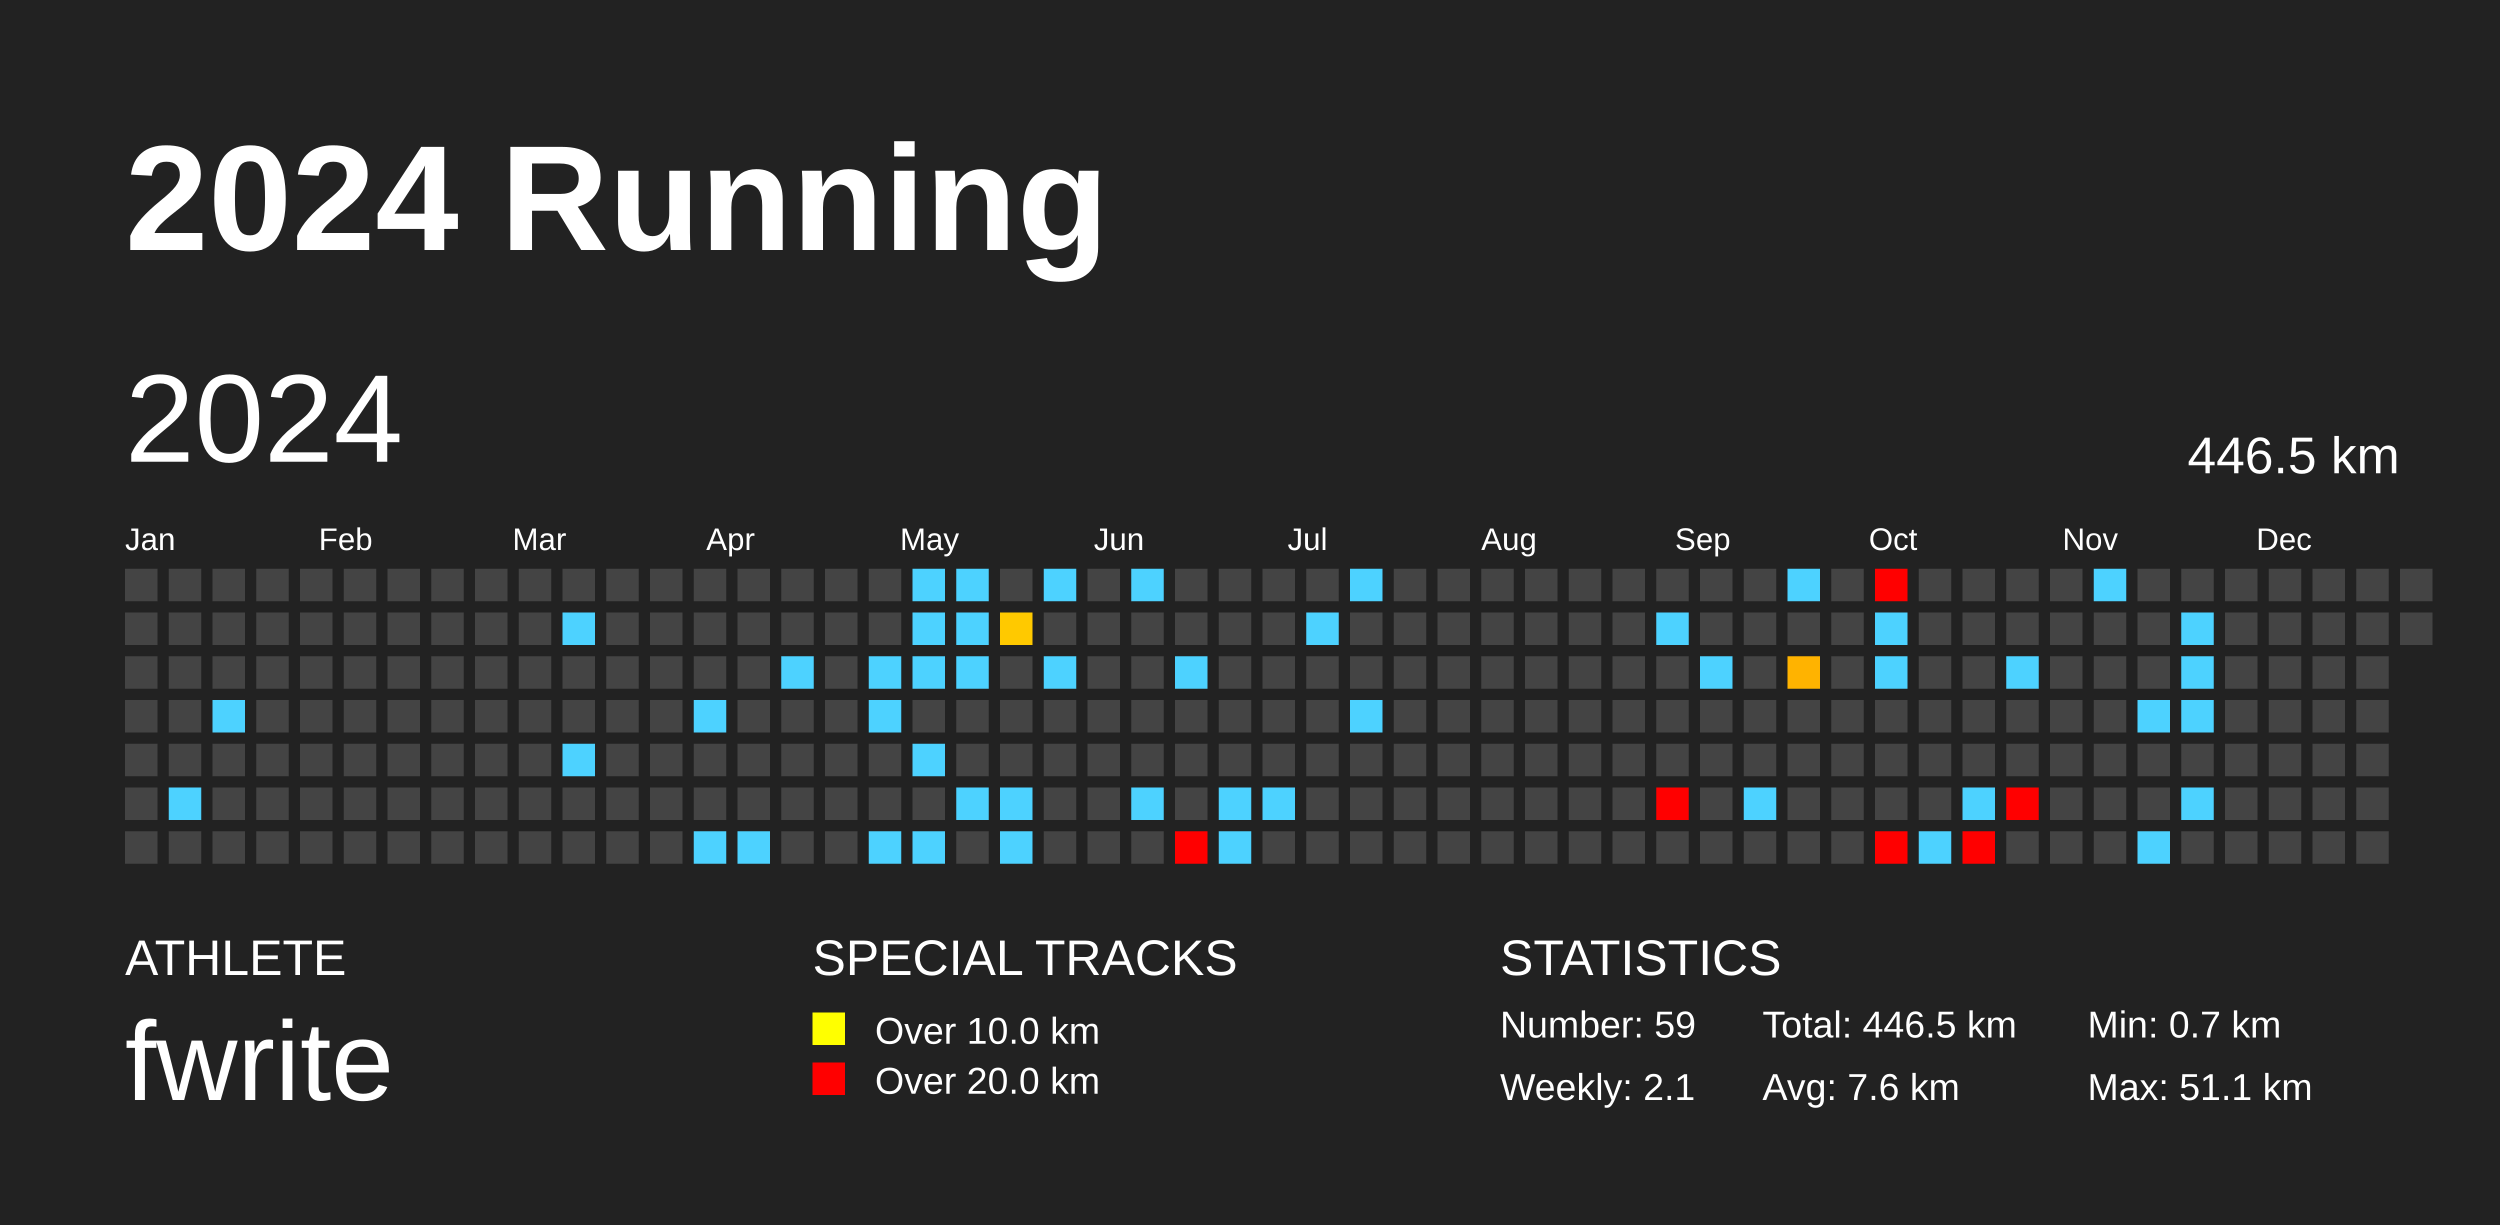
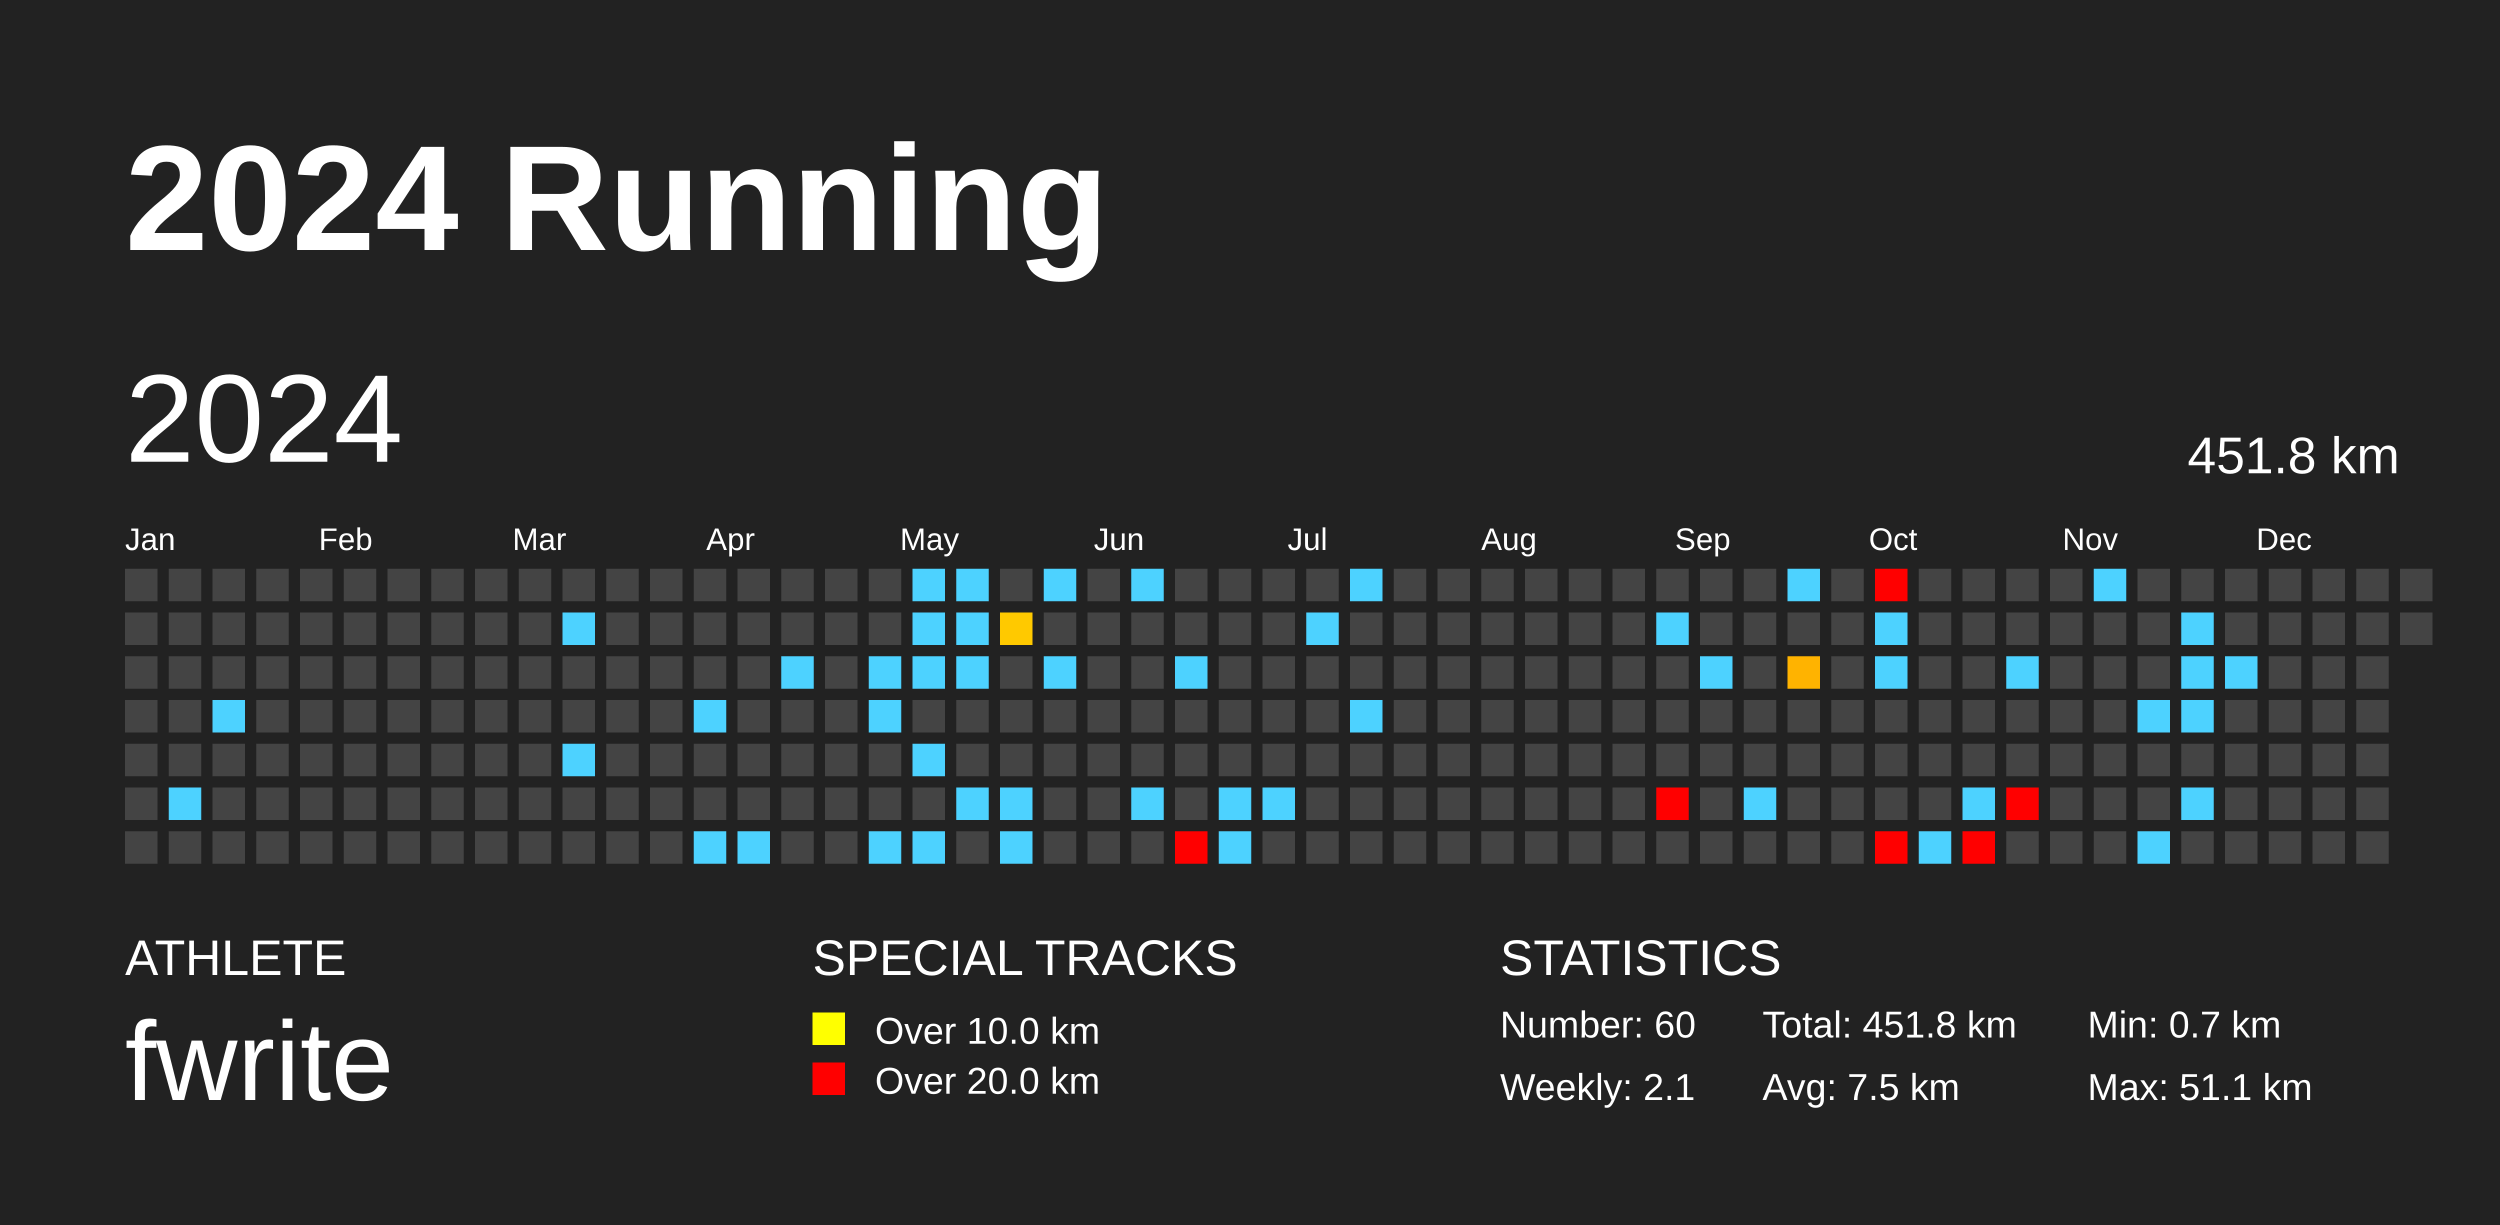
<svg xmlns="http://www.w3.org/2000/svg" baseProfile="full" height="98mm" version="1.1" viewBox="0,0,200,98" width="200mm">
  <defs />
  <rect fill="#222222" height="98" width="200" x="0" y="0" />
  <text fill="#FFFFFF" style="font-size:12px; font-family:Arial; font-weight:bold;" x="10" y="20">2024 Running</text>
  <text fill="#FFFFFF" style="font-size:4px; font-family:Arial" x="10" y="78">ATHLETE</text>
  <text fill="#FFFFFF" style="font-size:9px; font-family:Arial" x="10" y="88">fwrite</text>
  <text fill="#FFFFFF" style="font-size:4px; font-family:Arial" x="65" y="78">SPECIAL TRACKS</text>
  <rect fill="yellow" height="2.6" width="2.6" x="65" y="81" />
  <text fill="#FFFFFF" style="font-size:3px; font-family:Arial" x="70" y="83.5">Over 10.0 km</text>
  <rect fill="red" height="2.6" width="2.6" x="65" y="85" />
  <text fill="#FFFFFF" style="font-size:3px; font-family:Arial" x="70" y="87.5">Over 20.0 km</text>
  <text fill="#FFFFFF" style="font-size:4px; font-family:Arial" x="120" y="78">STATISTICS</text>
-   <text fill="#FFFFFF" style="font-size:3px; font-family:Arial" x="120" y="83">Number: 59</text>
+   <text fill="#FFFFFF" style="font-size:3px; font-family:Arial" x="120" y="83">Number: 60</text>
  <text fill="#FFFFFF" style="font-size:3px; font-family:Arial" x="120" y="88">Weekly: 2.1</text>
-   <text fill="#FFFFFF" style="font-size:3px; font-family:Arial" x="141" y="83">Total: 446.5 km</text>
-   <text fill="#FFFFFF" style="font-size:3px; font-family:Arial" x="141" y="88">Avg: 7.6 km</text>
+   <text fill="#FFFFFF" style="font-size:3px; font-family:Arial" x="141" y="83">Total: 451.8 km</text>
+   <text fill="#FFFFFF" style="font-size:3px; font-family:Arial" x="141" y="88">Avg: 7.5 km</text>
  <text fill="#FFFFFF" style="font-size:3px; font-family:Arial" x="167" y="83">Min: 0.7 km</text>
  <text fill="#FFFFFF" style="font-size:3px; font-family:Arial" x="167" y="88">Max: 51.1 km</text>
  <text dominant-baseline="hanging" fill="#FFFFFF" style="font-size:10.0px; font-family:Arial;" x="10" y="30">2024</text>
-   <text dominant-baseline="hanging" fill="#FFFFFF" style="font-size:4.125px; font-family:Arial;" x="175" y="35">446.5 km</text>
+   <text dominant-baseline="hanging" fill="#FFFFFF" style="font-size:4.125px; font-family:Arial;" x="175" y="35">451.8 km</text>
  <text fill="#FFFFFF" style="font-size:2.5px; font-family:Arial" x="10.0" y="44">Jan</text>
  <text fill="#FFFFFF" style="font-size:2.5px; font-family:Arial" x="25.5" y="44">Feb</text>
  <text fill="#FFFFFF" style="font-size:2.5px; font-family:Arial" x="41.0" y="44">Mar</text>
  <text fill="#FFFFFF" style="font-size:2.5px; font-family:Arial" x="56.5" y="44">Apr</text>
  <text fill="#FFFFFF" style="font-size:2.5px; font-family:Arial" x="72.0" y="44">May</text>
  <text fill="#FFFFFF" style="font-size:2.5px; font-family:Arial" x="87.5" y="44">Jun</text>
  <text fill="#FFFFFF" style="font-size:2.5px; font-family:Arial" x="103.0" y="44">Jul</text>
  <text fill="#FFFFFF" style="font-size:2.5px; font-family:Arial" x="118.5" y="44">Aug</text>
  <text fill="#FFFFFF" style="font-size:2.5px; font-family:Arial" x="134.0" y="44">Sep</text>
  <text fill="#FFFFFF" style="font-size:2.5px; font-family:Arial" x="149.5" y="44">Oct</text>
  <text fill="#FFFFFF" style="font-size:2.5px; font-family:Arial" x="165.0" y="44">Nov</text>
  <text fill="#FFFFFF" style="font-size:2.5px; font-family:Arial" x="180.5" y="44">Dec</text>
  <rect fill="#444444" height="2.6" width="2.6" x="10.0" y="45.5" />
  <rect fill="#444444" height="2.6" width="2.6" x="10.0" y="49.0" />
  <rect fill="#444444" height="2.6" width="2.6" x="10.0" y="52.5" />
  <rect fill="#444444" height="2.6" width="2.6" x="10.0" y="56.0" />
  <rect fill="#444444" height="2.6" width="2.6" x="10.0" y="59.5" />
  <rect fill="#444444" height="2.6" width="2.6" x="10.0" y="63.0" />
  <rect fill="#444444" height="2.6" width="2.6" x="10.0" y="66.5" />
  <rect fill="#444444" height="2.6" width="2.6" x="13.5" y="45.5" />
  <rect fill="#444444" height="2.6" width="2.6" x="13.5" y="49.0" />
  <rect fill="#444444" height="2.6" width="2.6" x="13.5" y="52.5" />
  <rect fill="#444444" height="2.6" width="2.6" x="13.5" y="56.0" />
  <rect fill="#444444" height="2.6" width="2.6" x="13.5" y="59.5" />
  <rect fill="#4dd2ff" height="2.6" width="2.6" x="13.5" y="63.0" />
  <rect fill="#444444" height="2.6" width="2.6" x="13.5" y="66.5" />
  <rect fill="#444444" height="2.6" width="2.6" x="17.0" y="45.5" />
  <rect fill="#444444" height="2.6" width="2.6" x="17.0" y="49.0" />
  <rect fill="#444444" height="2.6" width="2.6" x="17.0" y="52.5" />
  <rect fill="#4dd2ff" height="2.6" width="2.6" x="17.0" y="56.0" />
  <rect fill="#444444" height="2.6" width="2.6" x="17.0" y="59.5" />
  <rect fill="#444444" height="2.6" width="2.6" x="17.0" y="63.0" />
  <rect fill="#444444" height="2.6" width="2.6" x="17.0" y="66.5" />
  <rect fill="#444444" height="2.6" width="2.6" x="20.5" y="45.5" />
  <rect fill="#444444" height="2.6" width="2.6" x="20.5" y="49.0" />
  <rect fill="#444444" height="2.6" width="2.6" x="20.5" y="52.5" />
  <rect fill="#444444" height="2.6" width="2.6" x="20.5" y="56.0" />
  <rect fill="#444444" height="2.6" width="2.6" x="20.5" y="59.5" />
  <rect fill="#444444" height="2.6" width="2.6" x="20.5" y="63.0" />
  <rect fill="#444444" height="2.6" width="2.6" x="20.5" y="66.5" />
  <rect fill="#444444" height="2.6" width="2.6" x="24.0" y="45.5" />
  <rect fill="#444444" height="2.6" width="2.6" x="24.0" y="49.0" />
  <rect fill="#444444" height="2.6" width="2.6" x="24.0" y="52.5" />
  <rect fill="#444444" height="2.6" width="2.6" x="24.0" y="56.0" />
  <rect fill="#444444" height="2.6" width="2.6" x="24.0" y="59.5" />
  <rect fill="#444444" height="2.6" width="2.6" x="24.0" y="63.0" />
  <rect fill="#444444" height="2.6" width="2.6" x="24.0" y="66.5" />
  <rect fill="#444444" height="2.6" width="2.6" x="27.5" y="45.5" />
  <rect fill="#444444" height="2.6" width="2.6" x="27.5" y="49.0" />
  <rect fill="#444444" height="2.6" width="2.6" x="27.5" y="52.5" />
  <rect fill="#444444" height="2.6" width="2.6" x="27.5" y="56.0" />
  <rect fill="#444444" height="2.6" width="2.6" x="27.5" y="59.5" />
  <rect fill="#444444" height="2.6" width="2.6" x="27.5" y="63.0" />
  <rect fill="#444444" height="2.6" width="2.6" x="27.5" y="66.5" />
  <rect fill="#444444" height="2.6" width="2.6" x="31.0" y="45.5" />
  <rect fill="#444444" height="2.6" width="2.6" x="31.0" y="49.0" />
  <rect fill="#444444" height="2.6" width="2.6" x="31.0" y="52.5" />
  <rect fill="#444444" height="2.6" width="2.6" x="31.0" y="56.0" />
  <rect fill="#444444" height="2.6" width="2.6" x="31.0" y="59.5" />
  <rect fill="#444444" height="2.6" width="2.6" x="31.0" y="63.0" />
  <rect fill="#444444" height="2.6" width="2.6" x="31.0" y="66.5" />
  <rect fill="#444444" height="2.6" width="2.6" x="34.5" y="45.5" />
  <rect fill="#444444" height="2.6" width="2.6" x="34.5" y="49.0" />
  <rect fill="#444444" height="2.6" width="2.6" x="34.5" y="52.5" />
  <rect fill="#444444" height="2.6" width="2.6" x="34.5" y="56.0" />
  <rect fill="#444444" height="2.6" width="2.6" x="34.5" y="59.5" />
  <rect fill="#444444" height="2.6" width="2.6" x="34.5" y="63.0" />
  <rect fill="#444444" height="2.6" width="2.6" x="34.5" y="66.5" />
  <rect fill="#444444" height="2.6" width="2.6" x="38.0" y="45.5" />
  <rect fill="#444444" height="2.6" width="2.6" x="38.0" y="49.0" />
  <rect fill="#444444" height="2.6" width="2.6" x="38.0" y="52.5" />
  <rect fill="#444444" height="2.6" width="2.6" x="38.0" y="56.0" />
  <rect fill="#444444" height="2.6" width="2.6" x="38.0" y="59.5" />
  <rect fill="#444444" height="2.6" width="2.6" x="38.0" y="63.0" />
  <rect fill="#444444" height="2.6" width="2.6" x="38.0" y="66.5" />
  <rect fill="#444444" height="2.6" width="2.6" x="41.5" y="45.5" />
  <rect fill="#444444" height="2.6" width="2.6" x="41.5" y="49.0" />
  <rect fill="#444444" height="2.6" width="2.6" x="41.5" y="52.5" />
  <rect fill="#444444" height="2.6" width="2.6" x="41.5" y="56.0" />
  <rect fill="#444444" height="2.6" width="2.6" x="41.5" y="59.5" />
  <rect fill="#444444" height="2.6" width="2.6" x="41.5" y="63.0" />
  <rect fill="#444444" height="2.6" width="2.6" x="41.5" y="66.5" />
  <rect fill="#444444" height="2.6" width="2.6" x="45.0" y="45.5" />
  <rect fill="#4dd2ff" height="2.6" width="2.6" x="45.0" y="49.0" />
  <rect fill="#444444" height="2.6" width="2.6" x="45.0" y="52.5" />
  <rect fill="#444444" height="2.6" width="2.6" x="45.0" y="56.0" />
  <rect fill="#4dd2ff" height="2.6" width="2.6" x="45.0" y="59.5" />
  <rect fill="#444444" height="2.6" width="2.6" x="45.0" y="63.0" />
  <rect fill="#444444" height="2.6" width="2.6" x="45.0" y="66.5" />
  <rect fill="#444444" height="2.6" width="2.6" x="48.5" y="45.5" />
  <rect fill="#444444" height="2.6" width="2.6" x="48.5" y="49.0" />
  <rect fill="#444444" height="2.6" width="2.6" x="48.5" y="52.5" />
  <rect fill="#444444" height="2.6" width="2.6" x="48.5" y="56.0" />
  <rect fill="#444444" height="2.6" width="2.6" x="48.5" y="59.5" />
  <rect fill="#444444" height="2.6" width="2.6" x="48.5" y="63.0" />
  <rect fill="#444444" height="2.6" width="2.6" x="48.5" y="66.5" />
  <rect fill="#444444" height="2.6" width="2.6" x="52.0" y="45.5" />
  <rect fill="#444444" height="2.6" width="2.6" x="52.0" y="49.0" />
  <rect fill="#444444" height="2.6" width="2.6" x="52.0" y="52.5" />
  <rect fill="#444444" height="2.6" width="2.6" x="52.0" y="56.0" />
  <rect fill="#444444" height="2.6" width="2.6" x="52.0" y="59.5" />
  <rect fill="#444444" height="2.6" width="2.6" x="52.0" y="63.0" />
  <rect fill="#444444" height="2.6" width="2.6" x="52.0" y="66.5" />
  <rect fill="#444444" height="2.6" width="2.6" x="55.5" y="45.5" />
  <rect fill="#444444" height="2.6" width="2.6" x="55.5" y="49.0" />
  <rect fill="#444444" height="2.6" width="2.6" x="55.5" y="52.5" />
  <rect fill="#4dd2ff" height="2.6" width="2.6" x="55.5" y="56.0" />
  <rect fill="#444444" height="2.6" width="2.6" x="55.5" y="59.5" />
  <rect fill="#444444" height="2.6" width="2.6" x="55.5" y="63.0" />
  <rect fill="#4dd2ff" height="2.6" width="2.6" x="55.5" y="66.5" />
  <rect fill="#444444" height="2.6" width="2.6" x="59.0" y="45.5" />
  <rect fill="#444444" height="2.6" width="2.6" x="59.0" y="49.0" />
  <rect fill="#444444" height="2.6" width="2.6" x="59.0" y="52.5" />
  <rect fill="#444444" height="2.6" width="2.6" x="59.0" y="56.0" />
  <rect fill="#444444" height="2.6" width="2.6" x="59.0" y="59.5" />
  <rect fill="#444444" height="2.6" width="2.6" x="59.0" y="63.0" />
  <rect fill="#4dd2ff" height="2.6" width="2.6" x="59.0" y="66.5" />
  <rect fill="#444444" height="2.6" width="2.6" x="62.5" y="45.5" />
  <rect fill="#444444" height="2.6" width="2.6" x="62.5" y="49.0" />
  <rect fill="#4dd2ff" height="2.6" width="2.6" x="62.5" y="52.5" />
  <rect fill="#444444" height="2.6" width="2.6" x="62.5" y="56.0" />
  <rect fill="#444444" height="2.6" width="2.6" x="62.5" y="59.5" />
  <rect fill="#444444" height="2.6" width="2.6" x="62.5" y="63.0" />
  <rect fill="#444444" height="2.6" width="2.6" x="62.5" y="66.5" />
  <rect fill="#444444" height="2.6" width="2.6" x="66.0" y="45.5" />
  <rect fill="#444444" height="2.6" width="2.6" x="66.0" y="49.0" />
  <rect fill="#444444" height="2.6" width="2.6" x="66.0" y="52.5" />
  <rect fill="#444444" height="2.6" width="2.6" x="66.0" y="56.0" />
  <rect fill="#444444" height="2.6" width="2.6" x="66.0" y="59.5" />
  <rect fill="#444444" height="2.6" width="2.6" x="66.0" y="63.0" />
  <rect fill="#444444" height="2.6" width="2.6" x="66.0" y="66.5" />
  <rect fill="#444444" height="2.6" width="2.6" x="69.5" y="45.5" />
  <rect fill="#444444" height="2.6" width="2.6" x="69.5" y="49.0" />
  <rect fill="#4dd2ff" height="2.6" width="2.6" x="69.5" y="52.5" />
  <rect fill="#4dd2ff" height="2.6" width="2.6" x="69.5" y="56.0" />
  <rect fill="#444444" height="2.6" width="2.6" x="69.5" y="59.5" />
  <rect fill="#444444" height="2.6" width="2.6" x="69.5" y="63.0" />
  <rect fill="#4dd2ff" height="2.6" width="2.6" x="69.5" y="66.5" />
  <rect fill="#4dd2ff" height="2.6" width="2.6" x="73.0" y="45.5" />
  <rect fill="#4dd2ff" height="2.6" width="2.6" x="73.0" y="49.0" />
  <rect fill="#4dd2ff" height="2.6" width="2.6" x="73.0" y="52.5" />
  <rect fill="#444444" height="2.6" width="2.6" x="73.0" y="56.0" />
  <rect fill="#4dd2ff" height="2.6" width="2.6" x="73.0" y="59.5" />
  <rect fill="#444444" height="2.6" width="2.6" x="73.0" y="63.0" />
  <rect fill="#4dd2ff" height="2.6" width="2.6" x="73.0" y="66.5" />
  <rect fill="#4dd2ff" height="2.6" width="2.6" x="76.5" y="45.5" />
  <rect fill="#4dd2ff" height="2.6" width="2.6" x="76.5" y="49.0" />
  <rect fill="#4dd2ff" height="2.6" width="2.6" x="76.5" y="52.5" />
  <rect fill="#444444" height="2.6" width="2.6" x="76.5" y="56.0" />
  <rect fill="#444444" height="2.6" width="2.6" x="76.5" y="59.5" />
  <rect fill="#4dd2ff" height="2.6" width="2.6" x="76.5" y="63.0" />
  <rect fill="#444444" height="2.6" width="2.6" x="76.5" y="66.5" />
  <rect fill="#444444" height="2.6" width="2.6" x="80.0" y="45.5" />
  <rect fill="#ffc900" height="2.6" width="2.6" x="80.0" y="49.0" />
  <rect fill="#444444" height="2.6" width="2.6" x="80.0" y="52.5" />
  <rect fill="#444444" height="2.6" width="2.6" x="80.0" y="56.0" />
  <rect fill="#444444" height="2.6" width="2.6" x="80.0" y="59.5" />
  <rect fill="#4dd2ff" height="2.6" width="2.6" x="80.0" y="63.0" />
  <rect fill="#4dd2ff" height="2.6" width="2.6" x="80.0" y="66.5" />
  <rect fill="#4dd2ff" height="2.6" width="2.6" x="83.5" y="45.5" />
  <rect fill="#444444" height="2.6" width="2.6" x="83.5" y="49.0" />
  <rect fill="#4dd2ff" height="2.6" width="2.6" x="83.5" y="52.5" />
  <rect fill="#444444" height="2.6" width="2.6" x="83.5" y="56.0" />
  <rect fill="#444444" height="2.6" width="2.6" x="83.5" y="59.5" />
  <rect fill="#444444" height="2.6" width="2.6" x="83.5" y="63.0" />
  <rect fill="#444444" height="2.6" width="2.6" x="83.5" y="66.5" />
  <rect fill="#444444" height="2.6" width="2.6" x="87.0" y="45.5" />
  <rect fill="#444444" height="2.6" width="2.6" x="87.0" y="49.0" />
  <rect fill="#444444" height="2.6" width="2.6" x="87.0" y="52.5" />
  <rect fill="#444444" height="2.6" width="2.6" x="87.0" y="56.0" />
  <rect fill="#444444" height="2.6" width="2.6" x="87.0" y="59.5" />
  <rect fill="#444444" height="2.6" width="2.6" x="87.0" y="63.0" />
  <rect fill="#444444" height="2.6" width="2.6" x="87.0" y="66.5" />
  <rect fill="#4dd2ff" height="2.6" width="2.6" x="90.5" y="45.5" />
  <rect fill="#444444" height="2.6" width="2.6" x="90.5" y="49.0" />
  <rect fill="#444444" height="2.6" width="2.6" x="90.5" y="52.5" />
  <rect fill="#444444" height="2.6" width="2.6" x="90.5" y="56.0" />
  <rect fill="#444444" height="2.6" width="2.6" x="90.5" y="59.5" />
  <rect fill="#4dd2ff" height="2.6" width="2.6" x="90.5" y="63.0" />
  <rect fill="#444444" height="2.6" width="2.6" x="90.5" y="66.5" />
  <rect fill="#444444" height="2.6" width="2.6" x="94.0" y="45.5" />
  <rect fill="#444444" height="2.6" width="2.6" x="94.0" y="49.0" />
  <rect fill="#4dd2ff" height="2.6" width="2.6" x="94.0" y="52.5" />
  <rect fill="#444444" height="2.6" width="2.6" x="94.0" y="56.0" />
  <rect fill="#444444" height="2.6" width="2.6" x="94.0" y="59.5" />
  <rect fill="#444444" height="2.6" width="2.6" x="94.0" y="63.0" />
  <rect fill="red" height="2.6" width="2.6" x="94.0" y="66.5" />
  <rect fill="#444444" height="2.6" width="2.6" x="97.5" y="45.5" />
  <rect fill="#444444" height="2.6" width="2.6" x="97.5" y="49.0" />
  <rect fill="#444444" height="2.6" width="2.6" x="97.5" y="52.5" />
  <rect fill="#444444" height="2.6" width="2.6" x="97.5" y="56.0" />
  <rect fill="#444444" height="2.6" width="2.6" x="97.5" y="59.5" />
  <rect fill="#4dd2ff" height="2.6" width="2.6" x="97.5" y="63.0" />
  <rect fill="#4dd2ff" height="2.6" width="2.6" x="97.5" y="66.5" />
  <rect fill="#444444" height="2.6" width="2.6" x="101.0" y="45.5" />
  <rect fill="#444444" height="2.6" width="2.6" x="101.0" y="49.0" />
  <rect fill="#444444" height="2.6" width="2.6" x="101.0" y="52.5" />
  <rect fill="#444444" height="2.6" width="2.6" x="101.0" y="56.0" />
  <rect fill="#444444" height="2.6" width="2.6" x="101.0" y="59.5" />
  <rect fill="#4dd2ff" height="2.6" width="2.6" x="101.0" y="63.0" />
  <rect fill="#444444" height="2.6" width="2.6" x="101.0" y="66.5" />
  <rect fill="#444444" height="2.6" width="2.6" x="104.5" y="45.5" />
  <rect fill="#4dd2ff" height="2.6" width="2.6" x="104.5" y="49.0" />
  <rect fill="#444444" height="2.6" width="2.6" x="104.5" y="52.5" />
  <rect fill="#444444" height="2.6" width="2.6" x="104.5" y="56.0" />
  <rect fill="#444444" height="2.6" width="2.6" x="104.5" y="59.5" />
  <rect fill="#444444" height="2.6" width="2.6" x="104.5" y="63.0" />
  <rect fill="#444444" height="2.6" width="2.6" x="104.5" y="66.5" />
  <rect fill="#4dd2ff" height="2.6" width="2.6" x="108.0" y="45.5" />
  <rect fill="#444444" height="2.6" width="2.6" x="108.0" y="49.0" />
  <rect fill="#444444" height="2.6" width="2.6" x="108.0" y="52.5" />
  <rect fill="#4dd2ff" height="2.6" width="2.6" x="108.0" y="56.0" />
  <rect fill="#444444" height="2.6" width="2.6" x="108.0" y="59.5" />
  <rect fill="#444444" height="2.6" width="2.6" x="108.0" y="63.0" />
  <rect fill="#444444" height="2.6" width="2.6" x="108.0" y="66.5" />
  <rect fill="#444444" height="2.6" width="2.6" x="111.5" y="45.5" />
  <rect fill="#444444" height="2.6" width="2.6" x="111.5" y="49.0" />
  <rect fill="#444444" height="2.6" width="2.6" x="111.5" y="52.5" />
  <rect fill="#444444" height="2.6" width="2.6" x="111.5" y="56.0" />
  <rect fill="#444444" height="2.6" width="2.6" x="111.5" y="59.5" />
  <rect fill="#444444" height="2.6" width="2.6" x="111.5" y="63.0" />
  <rect fill="#444444" height="2.6" width="2.6" x="111.5" y="66.5" />
  <rect fill="#444444" height="2.6" width="2.6" x="115.0" y="45.5" />
  <rect fill="#444444" height="2.6" width="2.6" x="115.0" y="49.0" />
  <rect fill="#444444" height="2.6" width="2.6" x="115.0" y="52.5" />
  <rect fill="#444444" height="2.6" width="2.6" x="115.0" y="56.0" />
  <rect fill="#444444" height="2.6" width="2.6" x="115.0" y="59.5" />
  <rect fill="#444444" height="2.6" width="2.6" x="115.0" y="63.0" />
  <rect fill="#444444" height="2.6" width="2.6" x="115.0" y="66.5" />
  <rect fill="#444444" height="2.6" width="2.6" x="118.5" y="45.5" />
  <rect fill="#444444" height="2.6" width="2.6" x="118.5" y="49.0" />
  <rect fill="#444444" height="2.6" width="2.6" x="118.5" y="52.5" />
  <rect fill="#444444" height="2.6" width="2.6" x="118.5" y="56.0" />
  <rect fill="#444444" height="2.6" width="2.6" x="118.5" y="59.5" />
  <rect fill="#444444" height="2.6" width="2.6" x="118.5" y="63.0" />
  <rect fill="#444444" height="2.6" width="2.6" x="118.5" y="66.5" />
  <rect fill="#444444" height="2.6" width="2.6" x="122.0" y="45.5" />
  <rect fill="#444444" height="2.6" width="2.6" x="122.0" y="49.0" />
  <rect fill="#444444" height="2.6" width="2.6" x="122.0" y="52.5" />
  <rect fill="#444444" height="2.6" width="2.6" x="122.0" y="56.0" />
  <rect fill="#444444" height="2.6" width="2.6" x="122.0" y="59.5" />
  <rect fill="#444444" height="2.6" width="2.6" x="122.0" y="63.0" />
  <rect fill="#444444" height="2.6" width="2.6" x="122.0" y="66.5" />
  <rect fill="#444444" height="2.6" width="2.6" x="125.5" y="45.5" />
  <rect fill="#444444" height="2.6" width="2.6" x="125.5" y="49.0" />
  <rect fill="#444444" height="2.6" width="2.6" x="125.5" y="52.5" />
  <rect fill="#444444" height="2.6" width="2.6" x="125.5" y="56.0" />
  <rect fill="#444444" height="2.6" width="2.6" x="125.5" y="59.5" />
  <rect fill="#444444" height="2.6" width="2.6" x="125.5" y="63.0" />
  <rect fill="#444444" height="2.6" width="2.6" x="125.5" y="66.5" />
  <rect fill="#444444" height="2.6" width="2.6" x="129.0" y="45.5" />
  <rect fill="#444444" height="2.6" width="2.6" x="129.0" y="49.0" />
  <rect fill="#444444" height="2.6" width="2.6" x="129.0" y="52.5" />
  <rect fill="#444444" height="2.6" width="2.6" x="129.0" y="56.0" />
  <rect fill="#444444" height="2.6" width="2.6" x="129.0" y="59.5" />
  <rect fill="#444444" height="2.6" width="2.6" x="129.0" y="63.0" />
  <rect fill="#444444" height="2.6" width="2.6" x="129.0" y="66.5" />
  <rect fill="#444444" height="2.6" width="2.6" x="132.5" y="45.5" />
  <rect fill="#4dd2ff" height="2.6" width="2.6" x="132.5" y="49.0" />
  <rect fill="#444444" height="2.6" width="2.6" x="132.5" y="52.5" />
  <rect fill="#444444" height="2.6" width="2.6" x="132.5" y="56.0" />
  <rect fill="#444444" height="2.6" width="2.6" x="132.5" y="59.5" />
  <rect fill="red" height="2.6" width="2.6" x="132.5" y="63.0" />
  <rect fill="#444444" height="2.6" width="2.6" x="132.5" y="66.5" />
  <rect fill="#444444" height="2.6" width="2.6" x="136.0" y="45.5" />
  <rect fill="#444444" height="2.6" width="2.6" x="136.0" y="49.0" />
  <rect fill="#4dd2ff" height="2.6" width="2.6" x="136.0" y="52.5" />
  <rect fill="#444444" height="2.6" width="2.6" x="136.0" y="56.0" />
  <rect fill="#444444" height="2.6" width="2.6" x="136.0" y="59.5" />
  <rect fill="#444444" height="2.6" width="2.6" x="136.0" y="63.0" />
  <rect fill="#444444" height="2.6" width="2.6" x="136.0" y="66.5" />
  <rect fill="#444444" height="2.6" width="2.6" x="139.5" y="45.5" />
  <rect fill="#444444" height="2.6" width="2.6" x="139.5" y="49.0" />
  <rect fill="#444444" height="2.6" width="2.6" x="139.5" y="52.5" />
  <rect fill="#444444" height="2.6" width="2.6" x="139.5" y="56.0" />
  <rect fill="#444444" height="2.6" width="2.6" x="139.5" y="59.5" />
  <rect fill="#4dd2ff" height="2.6" width="2.6" x="139.5" y="63.0" />
  <rect fill="#444444" height="2.6" width="2.6" x="139.5" y="66.5" />
  <rect fill="#4dd2ff" height="2.6" width="2.6" x="143.0" y="45.5" />
  <rect fill="#444444" height="2.6" width="2.6" x="143.0" y="49.0" />
  <rect fill="#ffb300" height="2.6" width="2.6" x="143.0" y="52.5" />
  <rect fill="#444444" height="2.6" width="2.6" x="143.0" y="56.0" />
  <rect fill="#444444" height="2.6" width="2.6" x="143.0" y="59.5" />
  <rect fill="#444444" height="2.6" width="2.6" x="143.0" y="63.0" />
  <rect fill="#444444" height="2.6" width="2.6" x="143.0" y="66.5" />
  <rect fill="#444444" height="2.6" width="2.6" x="146.5" y="45.5" />
  <rect fill="#444444" height="2.6" width="2.6" x="146.5" y="49.0" />
  <rect fill="#444444" height="2.6" width="2.6" x="146.5" y="52.5" />
  <rect fill="#444444" height="2.6" width="2.6" x="146.5" y="56.0" />
  <rect fill="#444444" height="2.6" width="2.6" x="146.5" y="59.5" />
  <rect fill="#444444" height="2.6" width="2.6" x="146.5" y="63.0" />
  <rect fill="#444444" height="2.6" width="2.6" x="146.5" y="66.5" />
  <rect fill="red" height="2.6" width="2.6" x="150.0" y="45.5" />
  <rect fill="#4dd2ff" height="2.6" width="2.6" x="150.0" y="49.0" />
  <rect fill="#4dd2ff" height="2.6" width="2.6" x="150.0" y="52.5" />
  <rect fill="#444444" height="2.6" width="2.6" x="150.0" y="56.0" />
  <rect fill="#444444" height="2.6" width="2.6" x="150.0" y="59.5" />
  <rect fill="#444444" height="2.6" width="2.6" x="150.0" y="63.0" />
  <rect fill="red" height="2.6" width="2.6" x="150.0" y="66.5" />
  <rect fill="#444444" height="2.6" width="2.6" x="153.5" y="45.5" />
  <rect fill="#444444" height="2.6" width="2.6" x="153.5" y="49.0" />
  <rect fill="#444444" height="2.6" width="2.6" x="153.5" y="52.5" />
  <rect fill="#444444" height="2.6" width="2.6" x="153.5" y="56.0" />
  <rect fill="#444444" height="2.6" width="2.6" x="153.5" y="59.5" />
  <rect fill="#444444" height="2.6" width="2.6" x="153.5" y="63.0" />
  <rect fill="#4dd2ff" height="2.6" width="2.6" x="153.5" y="66.5" />
  <rect fill="#444444" height="2.6" width="2.6" x="157.0" y="45.5" />
  <rect fill="#444444" height="2.6" width="2.6" x="157.0" y="49.0" />
  <rect fill="#444444" height="2.6" width="2.6" x="157.0" y="52.5" />
  <rect fill="#444444" height="2.6" width="2.6" x="157.0" y="56.0" />
  <rect fill="#444444" height="2.6" width="2.6" x="157.0" y="59.5" />
  <rect fill="#4dd2ff" height="2.6" width="2.6" x="157.0" y="63.0" />
  <rect fill="red" height="2.6" width="2.6" x="157.0" y="66.5" />
  <rect fill="#444444" height="2.6" width="2.6" x="160.5" y="45.5" />
  <rect fill="#444444" height="2.6" width="2.6" x="160.5" y="49.0" />
  <rect fill="#4dd2ff" height="2.6" width="2.6" x="160.5" y="52.5" />
  <rect fill="#444444" height="2.6" width="2.6" x="160.5" y="56.0" />
  <rect fill="#444444" height="2.6" width="2.6" x="160.5" y="59.5" />
  <rect fill="red" height="2.6" width="2.6" x="160.5" y="63.0" />
  <rect fill="#444444" height="2.6" width="2.6" x="160.5" y="66.5" />
  <rect fill="#444444" height="2.6" width="2.6" x="164.0" y="45.5" />
  <rect fill="#444444" height="2.6" width="2.6" x="164.0" y="49.0" />
  <rect fill="#444444" height="2.6" width="2.6" x="164.0" y="52.5" />
  <rect fill="#444444" height="2.6" width="2.6" x="164.0" y="56.0" />
  <rect fill="#444444" height="2.6" width="2.6" x="164.0" y="59.5" />
  <rect fill="#444444" height="2.6" width="2.6" x="164.0" y="63.0" />
  <rect fill="#444444" height="2.6" width="2.6" x="164.0" y="66.5" />
  <rect fill="#4dd2ff" height="2.6" width="2.6" x="167.5" y="45.5" />
  <rect fill="#444444" height="2.6" width="2.6" x="167.5" y="49.0" />
  <rect fill="#444444" height="2.6" width="2.6" x="167.5" y="52.5" />
  <rect fill="#444444" height="2.6" width="2.6" x="167.5" y="56.0" />
  <rect fill="#444444" height="2.6" width="2.6" x="167.5" y="59.5" />
  <rect fill="#444444" height="2.6" width="2.6" x="167.5" y="63.0" />
  <rect fill="#444444" height="2.6" width="2.6" x="167.5" y="66.5" />
  <rect fill="#444444" height="2.6" width="2.6" x="171.0" y="45.5" />
  <rect fill="#444444" height="2.6" width="2.6" x="171.0" y="49.0" />
  <rect fill="#444444" height="2.6" width="2.6" x="171.0" y="52.5" />
  <rect fill="#4dd2ff" height="2.6" width="2.6" x="171.0" y="56.0" />
  <rect fill="#444444" height="2.6" width="2.6" x="171.0" y="59.5" />
  <rect fill="#444444" height="2.6" width="2.6" x="171.0" y="63.0" />
  <rect fill="#4dd2ff" height="2.6" width="2.6" x="171.0" y="66.5" />
  <rect fill="#444444" height="2.6" width="2.6" x="174.5" y="45.5" />
  <rect fill="#4dd2ff" height="2.6" width="2.6" x="174.5" y="49.0" />
  <rect fill="#4dd2ff" height="2.6" width="2.6" x="174.5" y="52.5" />
  <rect fill="#4dd2ff" height="2.6" width="2.6" x="174.5" y="56.0" />
  <rect fill="#444444" height="2.6" width="2.6" x="174.5" y="59.5" />
  <rect fill="#4dd2ff" height="2.6" width="2.6" x="174.5" y="63.0" />
  <rect fill="#444444" height="2.6" width="2.6" x="174.5" y="66.5" />
  <rect fill="#444444" height="2.6" width="2.6" x="178.0" y="45.5" />
  <rect fill="#444444" height="2.6" width="2.6" x="178.0" y="49.0" />
-   <rect fill="#444444" height="2.6" width="2.6" x="178.0" y="52.5" />
+   <rect fill="#4dd2ff" height="2.6" width="2.6" x="178.0" y="52.5" />
  <rect fill="#444444" height="2.6" width="2.6" x="178.0" y="56.0" />
  <rect fill="#444444" height="2.6" width="2.6" x="178.0" y="59.5" />
  <rect fill="#444444" height="2.6" width="2.6" x="178.0" y="63.0" />
  <rect fill="#444444" height="2.6" width="2.6" x="178.0" y="66.5" />
  <rect fill="#444444" height="2.6" width="2.6" x="181.5" y="45.5" />
  <rect fill="#444444" height="2.6" width="2.6" x="181.5" y="49.0" />
  <rect fill="#444444" height="2.6" width="2.6" x="181.5" y="52.5" />
  <rect fill="#444444" height="2.6" width="2.6" x="181.5" y="56.0" />
  <rect fill="#444444" height="2.6" width="2.6" x="181.5" y="59.5" />
  <rect fill="#444444" height="2.6" width="2.6" x="181.5" y="63.0" />
  <rect fill="#444444" height="2.6" width="2.6" x="181.5" y="66.5" />
  <rect fill="#444444" height="2.6" width="2.6" x="185.0" y="45.5" />
  <rect fill="#444444" height="2.6" width="2.6" x="185.0" y="49.0" />
  <rect fill="#444444" height="2.6" width="2.6" x="185.0" y="52.5" />
  <rect fill="#444444" height="2.6" width="2.6" x="185.0" y="56.0" />
  <rect fill="#444444" height="2.6" width="2.6" x="185.0" y="59.5" />
  <rect fill="#444444" height="2.6" width="2.6" x="185.0" y="63.0" />
  <rect fill="#444444" height="2.6" width="2.6" x="185.0" y="66.5" />
  <rect fill="#444444" height="2.6" width="2.6" x="188.5" y="45.5" />
  <rect fill="#444444" height="2.6" width="2.6" x="188.5" y="49.0" />
  <rect fill="#444444" height="2.6" width="2.6" x="188.5" y="52.5" />
  <rect fill="#444444" height="2.6" width="2.6" x="188.5" y="56.0" />
  <rect fill="#444444" height="2.6" width="2.6" x="188.5" y="59.5" />
  <rect fill="#444444" height="2.6" width="2.6" x="188.5" y="63.0" />
  <rect fill="#444444" height="2.6" width="2.6" x="188.5" y="66.5" />
  <rect fill="#444444" height="2.6" width="2.6" x="192.0" y="45.5" />
  <rect fill="#444444" height="2.6" width="2.6" x="192.0" y="49.0" />
</svg>
